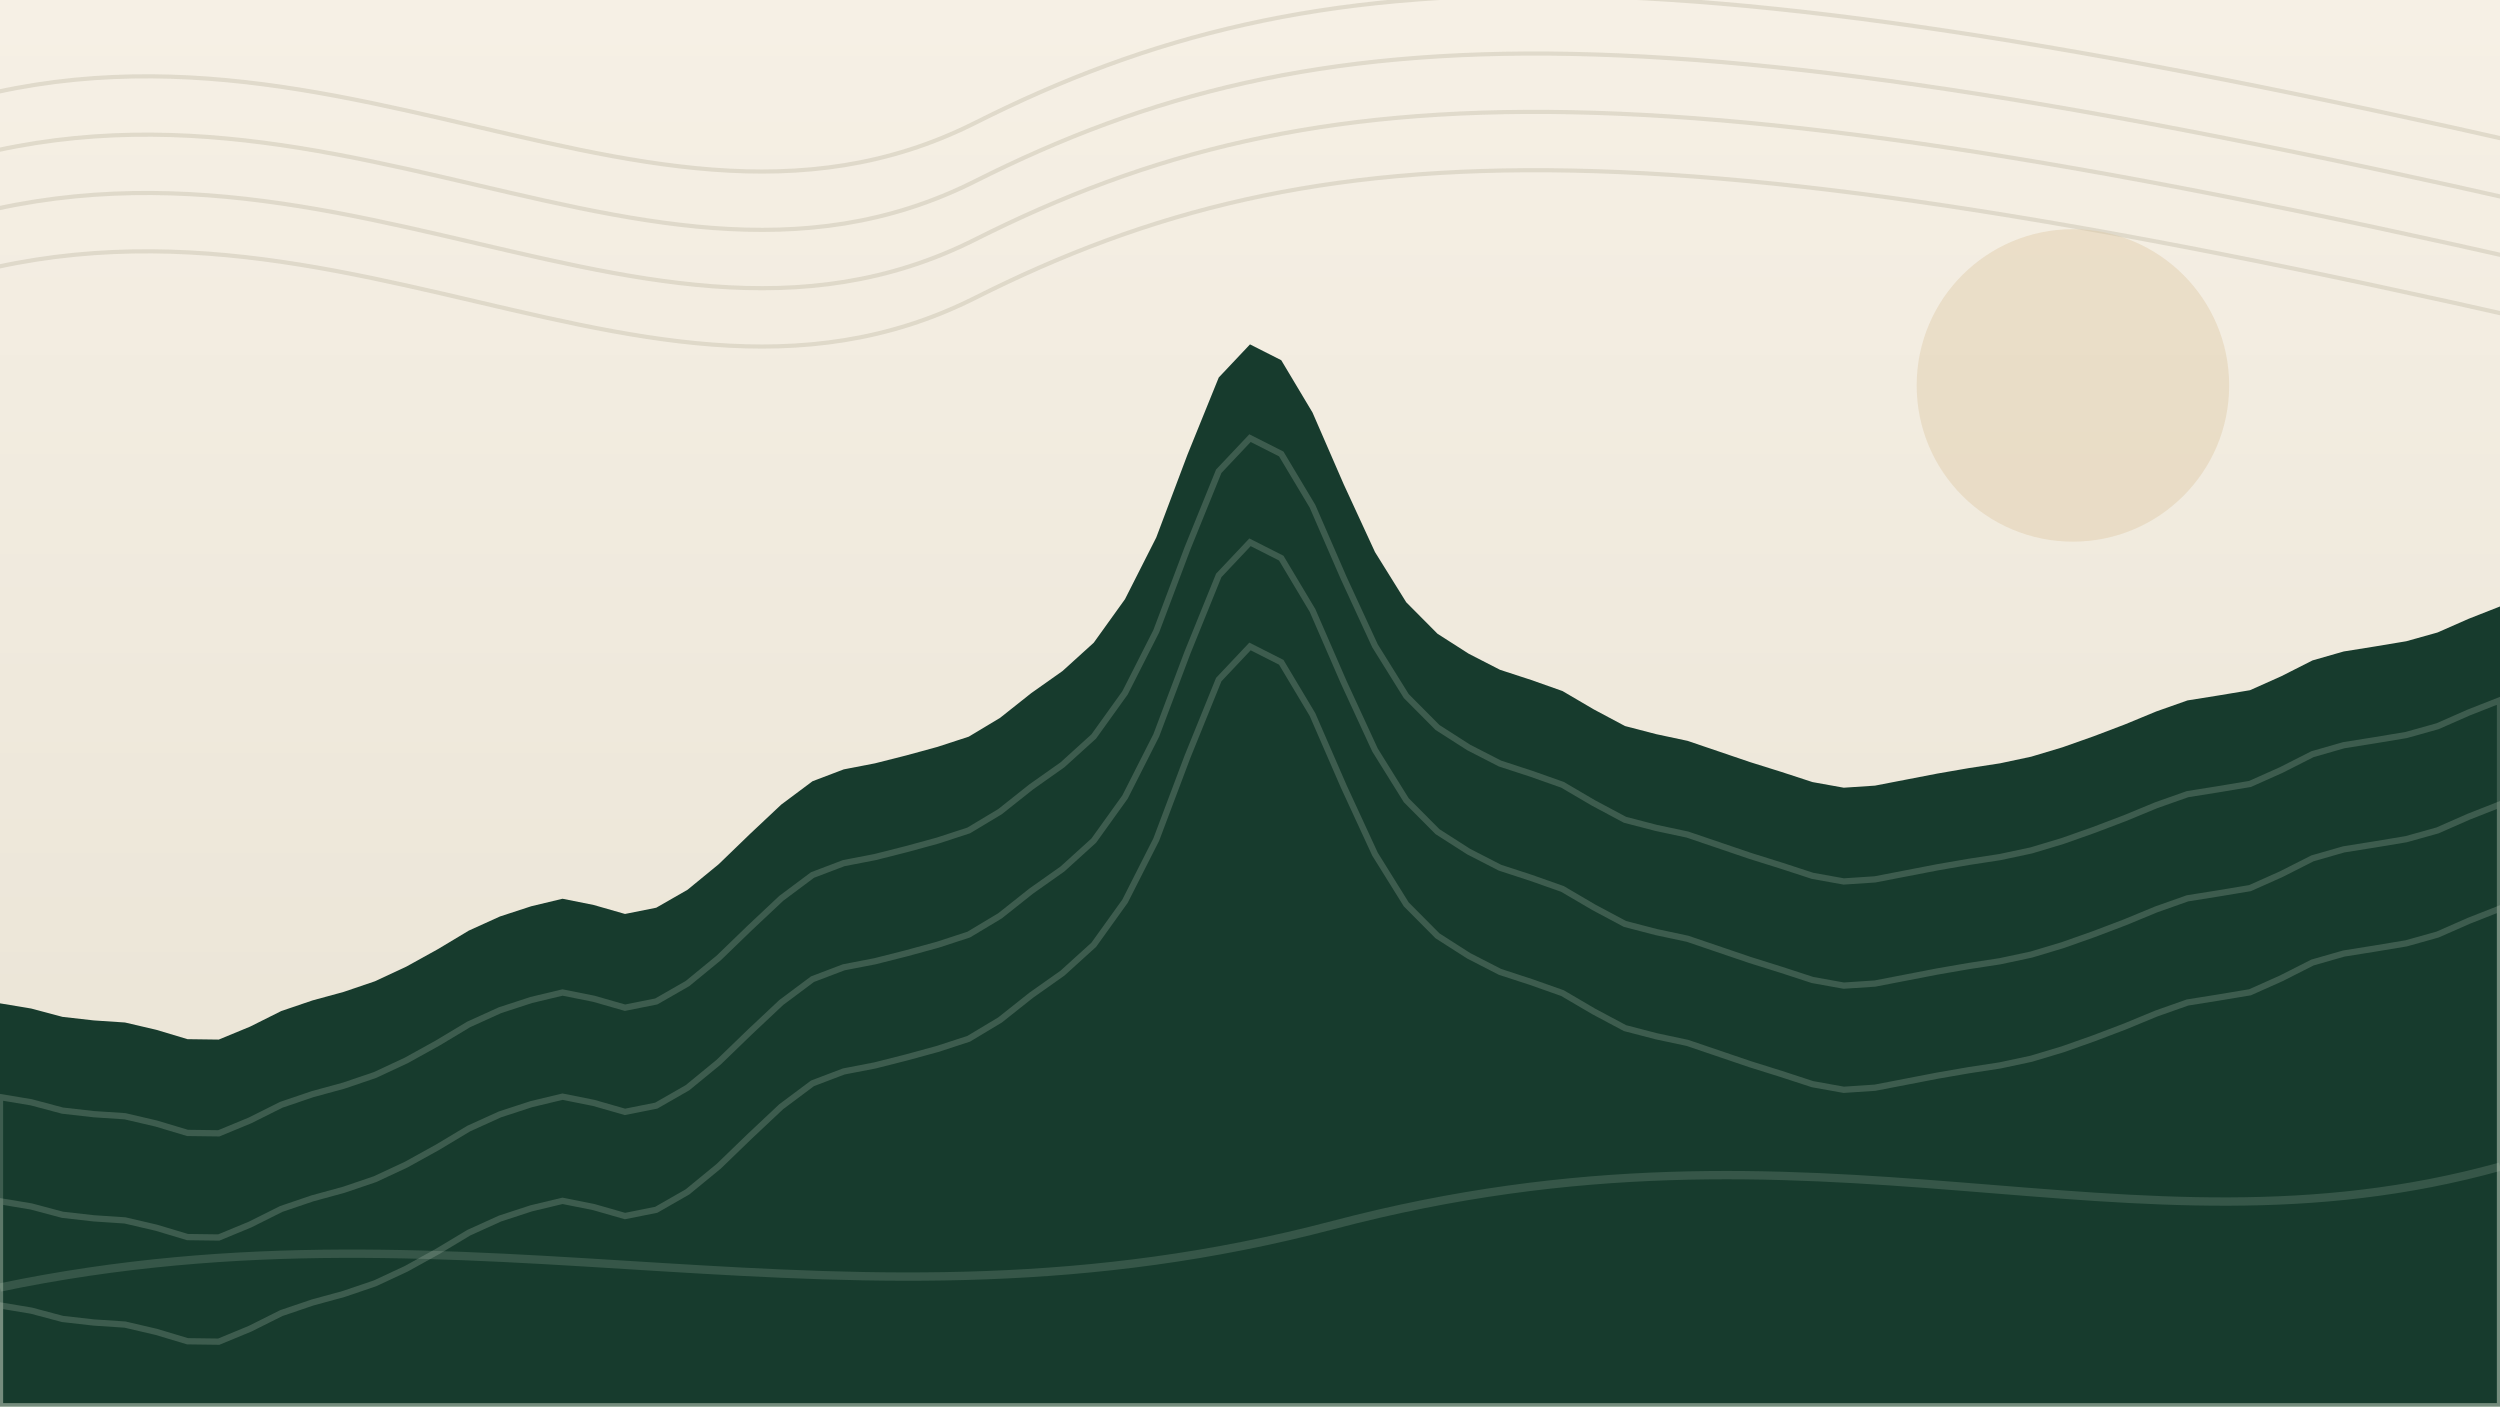
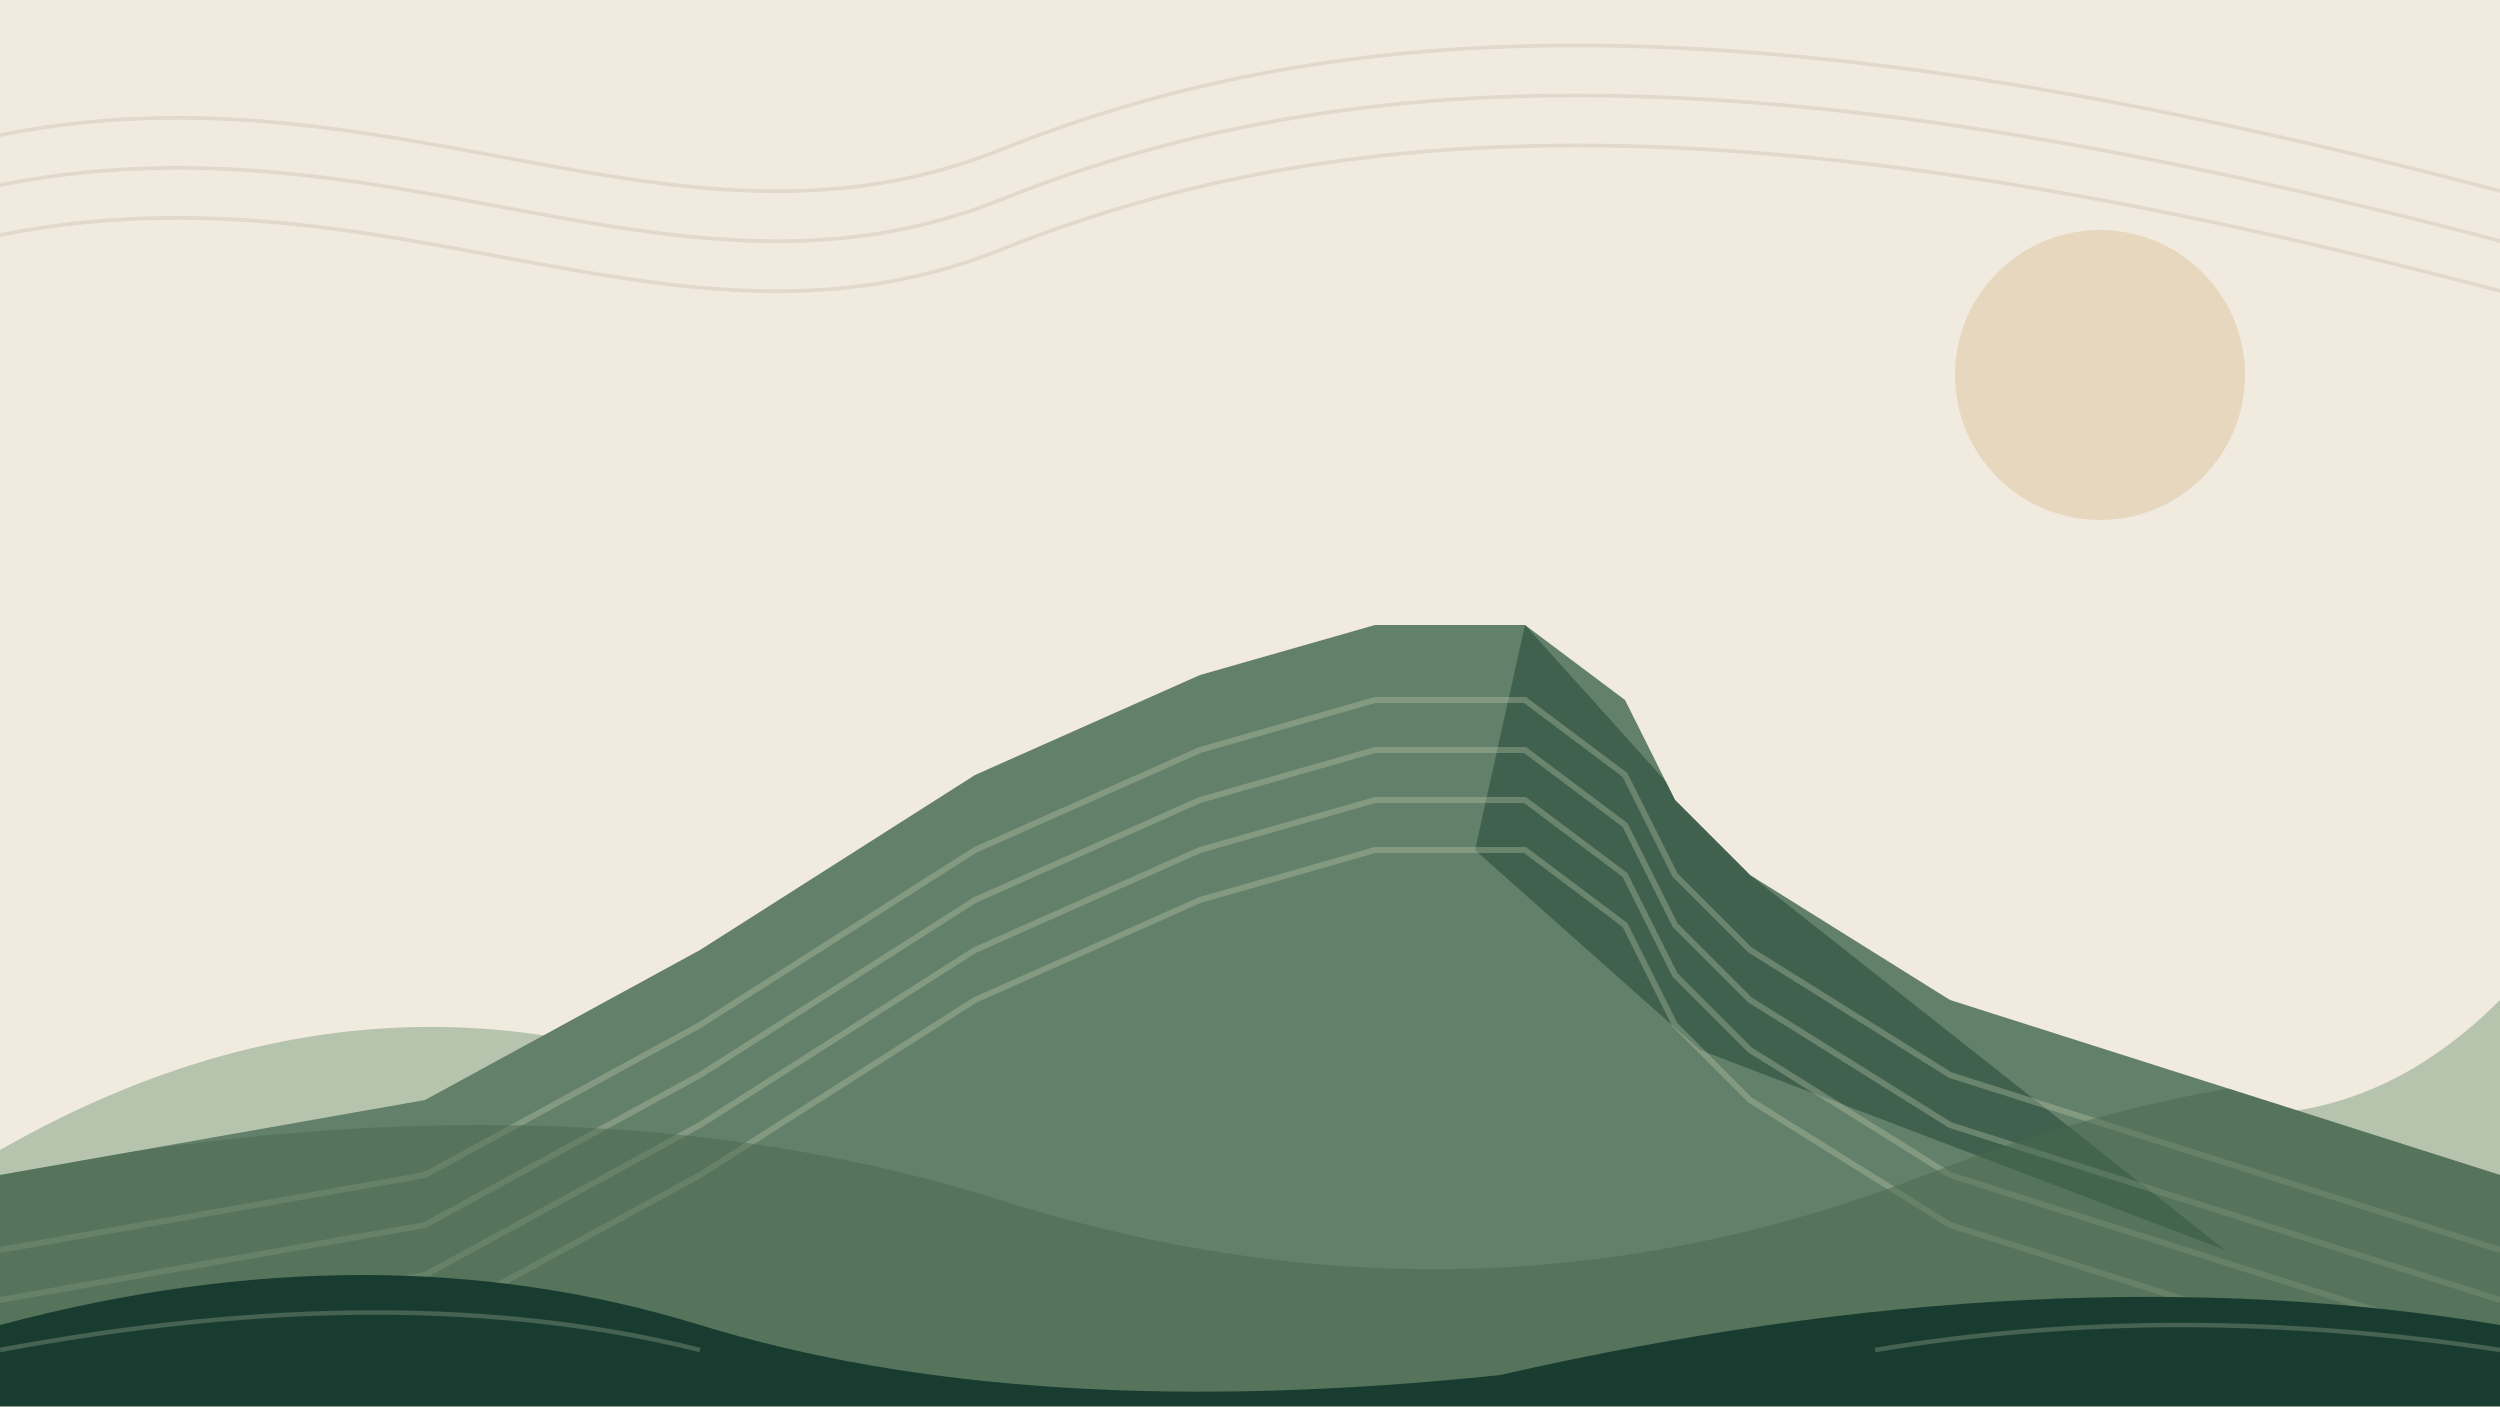
<svg xmlns="http://www.w3.org/2000/svg" viewBox="0 0 1200 675" role="img" aria-labelledby="title desc">
-   <defs>
-     <linearGradient id="paper" x2="0" y2="1">
-       <stop stop-color="#f6f0e5" />
-       <stop offset="1" stop-color="#e8e2d3" />
-     </linearGradient>
-     <clipPath id="ridge">
-       <path d="M 0 481.6 L 0.0 481.6 L 15.0 484.1 L 30.0 488.1 L 45.0 489.8 L 60.0 490.8 L 75.0 494.3 L 90.0 498.8 L 105.0 499.0 L 120.0 492.8 L 135.0 485.3 L 150.0 480.2 L 165.0 476.1 L 180.0 471.0 L 195.0 464.0 L 210.0 455.7 L 225.0 446.7 L 240.0 439.9 L 255.0 435.0 L 270.0 431.4 L 285.0 434.4 L 300.0 438.7 L 315.0 435.7 L 330.0 427.1 L 345.0 414.8 L 360.0 400.3 L 375.0 386.2 L 390.0 375.0 L 405.0 369.3 L 420.0 366.4 L 435.0 362.6 L 450.0 358.5 L 465.0 353.6 L 480.0 344.6 L 495.0 332.7 L 510.0 322.1 L 525.0 308.5 L 540.0 287.6 L 555.0 258.0 L 570.0 218.2 L 585.0 181.2 L 600.0 165.3 L 615.0 172.9 L 630.0 198.0 L 645.0 232.5 L 660.0 265.0 L 675.0 289.1 L 690.0 304.2 L 705.0 313.8 L 720.0 321.5 L 735.0 326.4 L 750.0 331.7 L 765.0 340.5 L 780.0 348.5 L 795.0 352.4 L 810.0 355.6 L 825.0 360.7 L 840.0 365.8 L 855.0 370.5 L 870.0 375.4 L 885.0 378.1 L 900.0 377.1 L 915.0 374.2 L 930.0 371.3 L 945.0 368.7 L 960.0 366.4 L 975.0 363.2 L 990.0 358.7 L 1005.0 353.4 L 1020.0 347.7 L 1035.0 341.5 L 1050.0 336.2 L 1065.0 333.8 L 1080.0 331.3 L 1095.0 324.6 L 1110.0 317.0 L 1125.0 312.7 L 1140.0 310.3 L 1155.0 307.8 L 1170.0 303.6 L 1185.0 297.0 L 1200.0 291.1 L 1200 675 L 0 675 Z" />
-     </clipPath>
-   </defs>
-   <rect width="1200" height="675" fill="url(#paper)" />
-   <g fill="none" stroke="#c9c1af" stroke-opacity=".48" stroke-width="2">
-     <path d="M-80 72 C135 -35 301 143 468 59 S801 -27 1260 80" />
-     <path d="M-80 100 C135 -7 301 171 468 87 S801 1 1260 108" />
-     <path d="M-80 128 C135 21 301 199 468 115 S801 29 1260 136" />
-     <path d="M-80 156 C135 49 301 227 468 143 S801 57 1260 164" />
-   </g>
-   <circle cx="995" cy="185" r="75" fill="#ddc9a4" fill-opacity=".42" />
-   <path d="M 0 552.3 L 0.0 552.3 L 15.0 553.3 L 30.0 555.0 L 45.0 555.7 L 60.0 556.1 L 75.0 557.6 L 90.0 559.5 L 105.0 559.6 L 120.0 557.0 L 135.0 553.8 L 150.0 551.7 L 165.0 550.0 L 180.0 547.8 L 195.0 544.9 L 210.0 541.4 L 225.0 537.6 L 240.0 534.7 L 255.0 532.7 L 270.0 531.2 L 285.0 532.4 L 300.0 534.2 L 315.0 533.0 L 330.0 529.4 L 345.0 524.2 L 360.0 518.1 L 375.0 512.2 L 390.0 507.5 L 405.0 505.1 L 420.0 503.9 L 435.0 502.3 L 450.0 500.6 L 465.0 498.5 L 480.0 494.7 L 495.0 489.7 L 510.0 485.3 L 525.0 479.6 L 540.0 470.8 L 555.0 458.4 L 570.0 441.6 L 585.0 426.1 L 600.0 419.4 L 615.0 422.6 L 630.0 433.2 L 645.0 447.7 L 660.0 461.3 L 675.0 471.4 L 690.0 477.8 L 705.0 481.8 L 720.0 485.0 L 735.0 487.1 L 750.0 489.3 L 765.0 493.0 L 780.0 496.4 L 795.0 498.0 L 810.0 499.3 L 825.0 501.5 L 840.0 503.6 L 855.0 505.6 L 870.0 507.7 L 885.0 508.8 L 900.0 508.4 L 915.0 507.2 L 930.0 505.9 L 945.0 504.9 L 960.0 503.9 L 975.0 502.6 L 990.0 500.7 L 1005.0 498.4 L 1020.0 496.1 L 1035.0 493.4 L 1050.0 491.2 L 1065.0 490.2 L 1080.0 489.1 L 1095.0 486.3 L 1110.0 483.1 L 1125.0 481.3 L 1140.0 480.3 L 1155.0 479.3 L 1170.0 477.5 L 1185.0 474.7 L 1200.0 472.3 L 1200 675 L 0 675 Z" fill="#a9bea9" />
-   <path d="M 0 538.0 L 0.0 538.0 L 15.0 539.7 L 30.0 542.2 L 45.0 543.4 L 60.0 544.0 L 75.0 546.3 L 90.0 549.3 L 105.0 549.4 L 120.0 545.3 L 135.0 540.5 L 150.0 537.1 L 165.0 534.5 L 180.0 531.2 L 195.0 526.6 L 210.0 521.2 L 225.0 515.4 L 240.0 510.9 L 255.0 507.7 L 270.0 505.4 L 285.0 507.3 L 300.0 510.1 L 315.0 508.2 L 330.0 502.6 L 345.0 494.6 L 360.0 485.2 L 375.0 476.0 L 390.0 468.7 L 405.0 465.0 L 420.0 463.1 L 435.0 460.7 L 450.0 458.0 L 465.0 454.9 L 480.0 449.0 L 495.0 441.2 L 510.0 434.3 L 525.0 425.6 L 540.0 411.9 L 555.0 392.7 L 570.0 366.8 L 585.0 342.7 L 600.0 332.4 L 615.0 337.4 L 630.0 353.7 L 645.0 376.1 L 660.0 397.3 L 675.0 412.9 L 690.0 422.8 L 705.0 429.0 L 720.0 434.0 L 735.0 437.1 L 750.0 440.6 L 765.0 446.3 L 780.0 451.5 L 795.0 454.1 L 810.0 456.1 L 825.0 459.4 L 840.0 462.8 L 855.0 465.8 L 870.0 469.0 L 885.0 470.8 L 900.0 470.1 L 915.0 468.2 L 930.0 466.3 L 945.0 464.7 L 960.0 463.1 L 975.0 461.1 L 990.0 458.2 L 1005.0 454.7 L 1020.0 451.0 L 1035.0 447.0 L 1050.0 443.5 L 1065.0 442.0 L 1080.0 440.3 L 1095.0 436.0 L 1110.0 431.0 L 1125.0 428.2 L 1140.0 426.7 L 1155.0 425.0 L 1170.0 422.4 L 1185.0 418.0 L 1200.0 414.2 L 1200 675 L 0 675 Z" fill="#668b73" />
-   <path d="M 0 481.6 L 0.0 481.6 L 15.0 484.1 L 30.0 488.1 L 45.0 489.8 L 60.0 490.8 L 75.0 494.3 L 90.0 498.8 L 105.0 499.0 L 120.0 492.8 L 135.0 485.3 L 150.0 480.2 L 165.0 476.1 L 180.0 471.0 L 195.0 464.0 L 210.0 455.7 L 225.0 446.7 L 240.0 439.9 L 255.0 435.0 L 270.0 431.4 L 285.0 434.4 L 300.0 438.7 L 315.0 435.7 L 330.0 427.1 L 345.0 414.8 L 360.0 400.3 L 375.0 386.2 L 390.0 375.0 L 405.0 369.3 L 420.0 366.4 L 435.0 362.6 L 450.0 358.5 L 465.0 353.6 L 480.0 344.6 L 495.0 332.7 L 510.0 322.1 L 525.0 308.5 L 540.0 287.6 L 555.0 258.0 L 570.0 218.2 L 585.0 181.2 L 600.0 165.3 L 615.0 172.9 L 630.0 198.0 L 645.0 232.5 L 660.0 265.0 L 675.0 289.1 L 690.0 304.2 L 705.0 313.8 L 720.0 321.5 L 735.0 326.4 L 750.0 331.7 L 765.0 340.5 L 780.0 348.5 L 795.0 352.4 L 810.0 355.6 L 825.0 360.7 L 840.0 365.8 L 855.0 370.5 L 870.0 375.4 L 885.0 378.1 L 900.0 377.1 L 915.0 374.2 L 930.0 371.3 L 945.0 368.7 L 960.0 366.4 L 975.0 363.2 L 990.0 358.7 L 1005.0 353.4 L 1020.0 347.7 L 1035.0 341.5 L 1050.0 336.2 L 1065.0 333.8 L 1080.0 331.3 L 1095.0 324.6 L 1110.0 317.0 L 1125.0 312.7 L 1140.0 310.3 L 1155.0 307.8 L 1170.0 303.6 L 1185.0 297.0 L 1200.0 291.1 L 1200 675 L 0 675 Z" fill="#173b2d" />
-   <g clip-path="url(#ridge)">
-     <path d="M 0 526.6 L 0.0 526.6 L 15.0 529.1 L 30.0 533.1 L 45.0 534.8 L 60.0 535.8 L 75.0 539.3 L 90.0 543.8 L 105.0 544.0 L 120.0 537.8 L 135.0 530.3 L 150.0 525.2 L 165.0 521.1 L 180.0 516.0 L 195.0 509.0 L 210.0 500.7 L 225.0 491.7 L 240.0 484.9 L 255.0 480.0 L 270.0 476.4 L 285.0 479.4 L 300.0 483.7 L 315.0 480.7 L 330.0 472.1 L 345.0 459.8 L 360.0 445.3 L 375.0 431.2 L 390.0 420.0 L 405.0 414.3 L 420.0 411.4 L 435.0 407.6 L 450.0 403.5 L 465.0 398.6 L 480.0 389.6 L 495.0 377.7 L 510.0 367.1 L 525.0 353.5 L 540.0 332.6 L 555.0 303.0 L 570.0 263.2 L 585.0 226.2 L 600.0 210.3 L 615.0 217.9 L 630.0 243.0 L 645.0 277.5 L 660.0 310.0 L 675.0 334.1 L 690.0 349.2 L 705.0 358.8 L 720.0 366.5 L 735.0 371.4 L 750.0 376.7 L 765.0 385.5 L 780.0 393.5 L 795.0 397.4 L 810.0 400.6 L 825.0 405.7 L 840.0 410.8 L 855.0 415.5 L 870.0 420.4 L 885.0 423.1 L 900.0 422.1 L 915.0 419.2 L 930.0 416.3 L 945.0 413.7 L 960.0 411.4 L 975.0 408.2 L 990.0 403.7 L 1005.0 398.4 L 1020.0 392.7 L 1035.0 386.5 L 1050.0 381.2 L 1065.0 378.8 L 1080.0 376.3 L 1095.0 369.6 L 1110.0 362.0 L 1125.0 357.7 L 1140.0 355.3 L 1155.0 352.8 L 1170.0 348.6 L 1185.0 342.0 L 1200.0 336.1 L 1200 675 L 0 675 Z" fill="none" stroke="#d8e2d2" stroke-opacity=".20" stroke-width="3" />
-     <path d="M 0 576.6 L 0.0 576.6 L 15.0 579.1 L 30.0 583.1 L 45.0 584.8 L 60.0 585.8 L 75.0 589.3 L 90.0 593.8 L 105.0 594.0 L 120.0 587.8 L 135.0 580.3 L 150.0 575.2 L 165.0 571.1 L 180.0 566.0 L 195.0 559.0 L 210.0 550.7 L 225.0 541.7 L 240.0 534.9 L 255.0 530.0 L 270.0 526.4 L 285.0 529.4 L 300.0 533.7 L 315.0 530.7 L 330.0 522.1 L 345.0 509.8 L 360.0 495.3 L 375.0 481.2 L 390.0 470.0 L 405.0 464.3 L 420.0 461.4 L 435.0 457.6 L 450.0 453.5 L 465.0 448.6 L 480.0 439.6 L 495.0 427.7 L 510.0 417.1 L 525.0 403.5 L 540.0 382.6 L 555.0 353.0 L 570.0 313.2 L 585.0 276.2 L 600.0 260.3 L 615.0 267.9 L 630.0 293.0 L 645.0 327.5 L 660.0 360.0 L 675.0 384.1 L 690.0 399.2 L 705.0 408.8 L 720.0 416.5 L 735.0 421.4 L 750.0 426.7 L 765.0 435.5 L 780.0 443.5 L 795.0 447.4 L 810.0 450.6 L 825.0 455.7 L 840.0 460.8 L 855.0 465.5 L 870.0 470.4 L 885.0 473.1 L 900.0 472.1 L 915.0 469.2 L 930.0 466.3 L 945.0 463.7 L 960.0 461.4 L 975.0 458.2 L 990.0 453.7 L 1005.0 448.4 L 1020.0 442.7 L 1035.0 436.5 L 1050.0 431.2 L 1065.0 428.8 L 1080.0 426.3 L 1095.0 419.6 L 1110.0 412.0 L 1125.0 407.7 L 1140.0 405.3 L 1155.0 402.8 L 1170.0 398.6 L 1185.0 392.0 L 1200.0 386.1 L 1200 675 L 0 675 Z" fill="none" stroke="#d8e2d2" stroke-opacity=".20" stroke-width="3" />
-     <path d="M 0 626.6 L 0.0 626.6 L 15.0 629.1 L 30.0 633.1 L 45.0 634.8 L 60.0 635.8 L 75.0 639.3 L 90.0 643.8 L 105.0 644.0 L 120.0 637.8 L 135.0 630.3 L 150.0 625.2 L 165.0 621.1 L 180.0 616.0 L 195.0 609.0 L 210.0 600.7 L 225.0 591.7 L 240.0 584.9 L 255.0 580.0 L 270.0 576.4 L 285.0 579.4 L 300.0 583.7 L 315.0 580.7 L 330.0 572.1 L 345.0 559.8 L 360.0 545.3 L 375.0 531.2 L 390.0 520.0 L 405.0 514.3 L 420.0 511.4 L 435.0 507.6 L 450.0 503.5 L 465.0 498.6 L 480.0 489.6 L 495.0 477.7 L 510.0 467.1 L 525.0 453.5 L 540.0 432.6 L 555.0 403.0 L 570.0 363.2 L 585.0 326.2 L 600.0 310.3 L 615.0 317.9 L 630.0 343.0 L 645.0 377.5 L 660.0 410.0 L 675.0 434.1 L 690.0 449.2 L 705.0 458.8 L 720.0 466.5 L 735.0 471.4 L 750.0 476.7 L 765.0 485.5 L 780.0 493.5 L 795.0 497.4 L 810.0 500.6 L 825.0 505.7 L 840.0 510.8 L 855.0 515.5 L 870.0 520.4 L 885.0 523.1 L 900.0 522.1 L 915.0 519.2 L 930.0 516.3 L 945.0 513.7 L 960.0 511.4 L 975.0 508.2 L 990.0 503.7 L 1005.0 498.4 L 1020.0 492.7 L 1035.0 486.5 L 1050.0 481.2 L 1065.0 478.8 L 1080.0 476.3 L 1095.0 469.6 L 1110.0 462.0 L 1125.0 457.7 L 1140.0 455.3 L 1155.0 452.8 L 1170.0 448.6 L 1185.0 442.0 L 1200.0 436.1 L 1200 675 L 0 675 Z" fill="none" stroke="#d8e2d2" stroke-opacity=".20" stroke-width="3" />
-     <path d="M0 618 C230 570 405 650 640 588 S1020 610 1200 560" fill="none" stroke="#c5d7c2" stroke-opacity=".18" stroke-width="4" />
+   <rect width="1200" height="675" fill="#f1ebdf" />
+   <g transform="scale(12)">
+     <g fill="none" stroke="#c7bdab" stroke-opacity=".36" stroke-width=".15">
+       <path d="M-8 8 C12 -1 25 12 40 6 S73 0 105 9" />
+       <path d="M-8 10 C12 1 25 14 40 8 S73 2 105 11" />
+       <path d="M-8 12 C12 3 25 16 40 10 S73 4 105 13" />
+     </g>
+     <circle cx="84" cy="15" r="5.8" fill="#d6bd91" opacity=".42" />
+     <path d="M0 46 Q14 38 28 43 T56 42 T81 42 T100 40 V56.25 H0Z" fill="#b6c4ad" />
+     <defs>
+       <clipPath id="mountain">
+         <path d="M0 47 L17 44 L28 38 L39 31 L48 27 L55 25 L61 25 L65 28 L67 32 L70 35 L78 40 L100 47 L100 56.25 L0 56.25 Z" />
+       </clipPath>
+     </defs>
+     <path d="M0 47 L17 44 L28 38 L39 31 L48 27 L55 25 L61 25 L65 28 L67 32 L70 35 L78 40 L100 47 L100 56.25 L0 56.25 Z" fill="#63806a" />
+     <g clip-path="url(#mountain)">
+       <path d="M61 25 L59 34 L68 42 L89 50 L70 35 Z" fill="#315541" opacity=".72" />
+       <path d="M0 47 L17 44 L28 38 L39 31 L48 27 L55 25 L61 25 L65 28 L67 32 L70 35 L78 40 L100 47" transform="translate(0 3)" fill="none" stroke="#c7ceb1" stroke-opacity=".32" stroke-width=".24" />
+       <path d="M0 47 L17 44 L28 38 L39 31 L48 27 L55 25 L61 25 L65 28 L67 32 L70 35 L78 40 L100 47" transform="translate(0 5)" fill="none" stroke="#c7ceb1" stroke-opacity=".32" stroke-width=".24" />
+       <path d="M0 47 L17 44 L28 38 L39 31 L48 27 L55 25 L61 25 L65 28 L67 32 L70 35 L78 40 L100 47" transform="translate(0 7)" fill="none" stroke="#c7ceb1" stroke-opacity=".32" stroke-width=".24" />
+       <path d="M0 47 L17 44 L28 38 L39 31 L48 27 L55 25 L61 25 L65 28 L67 32 L70 35 L78 40 L100 47" transform="translate(0 9)" fill="none" stroke="#c7ceb1" stroke-opacity=".32" stroke-width=".24" />
+       <path d="M-5 48 Q21 42 40 48 T77 47 T108 45 V60 H-5Z" fill="#47674e" opacity=".48" />
+     </g>
+     <path d="M0 53 Q15 49 28 53 T60 55 Q82 50 100 53 V56.25 H0Z" fill="#183d30" />
+     <path d="M0 54 Q16 51 28 54 M75 54 Q87 52 100 54" fill="none" stroke="#d6d9bc" stroke-opacity=".24" stroke-width=".18" />
  </g>
</svg>
